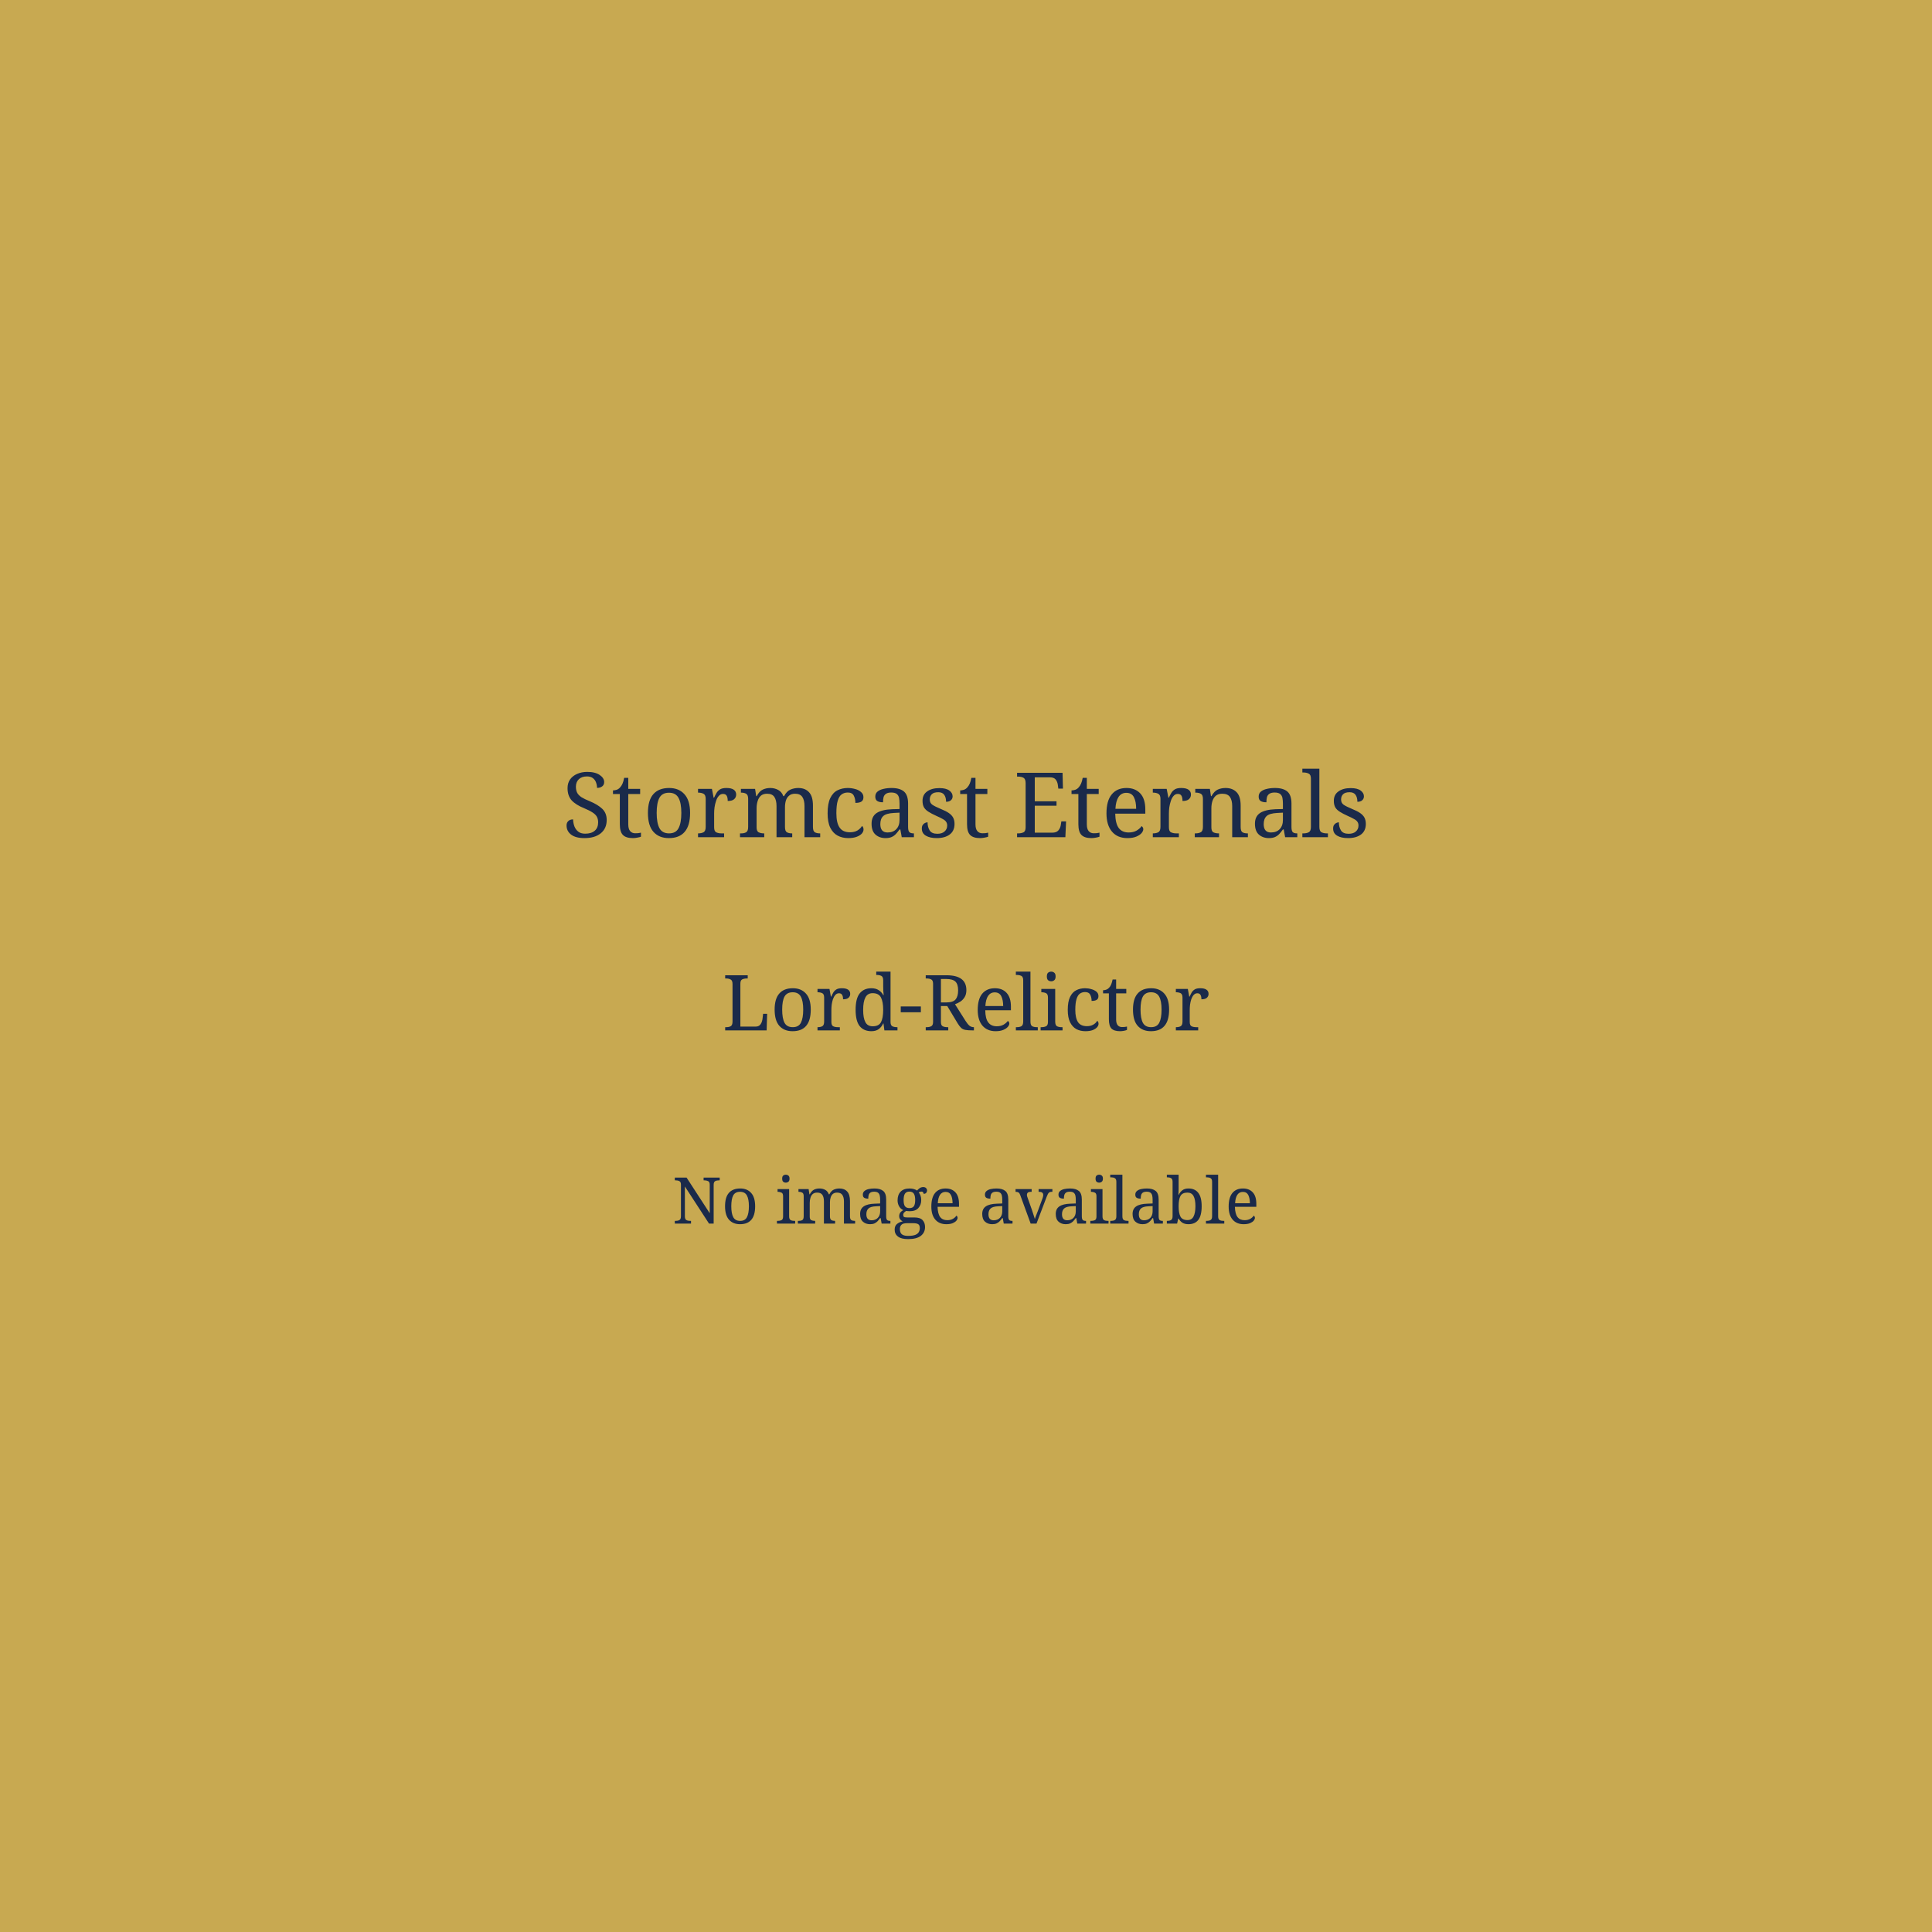
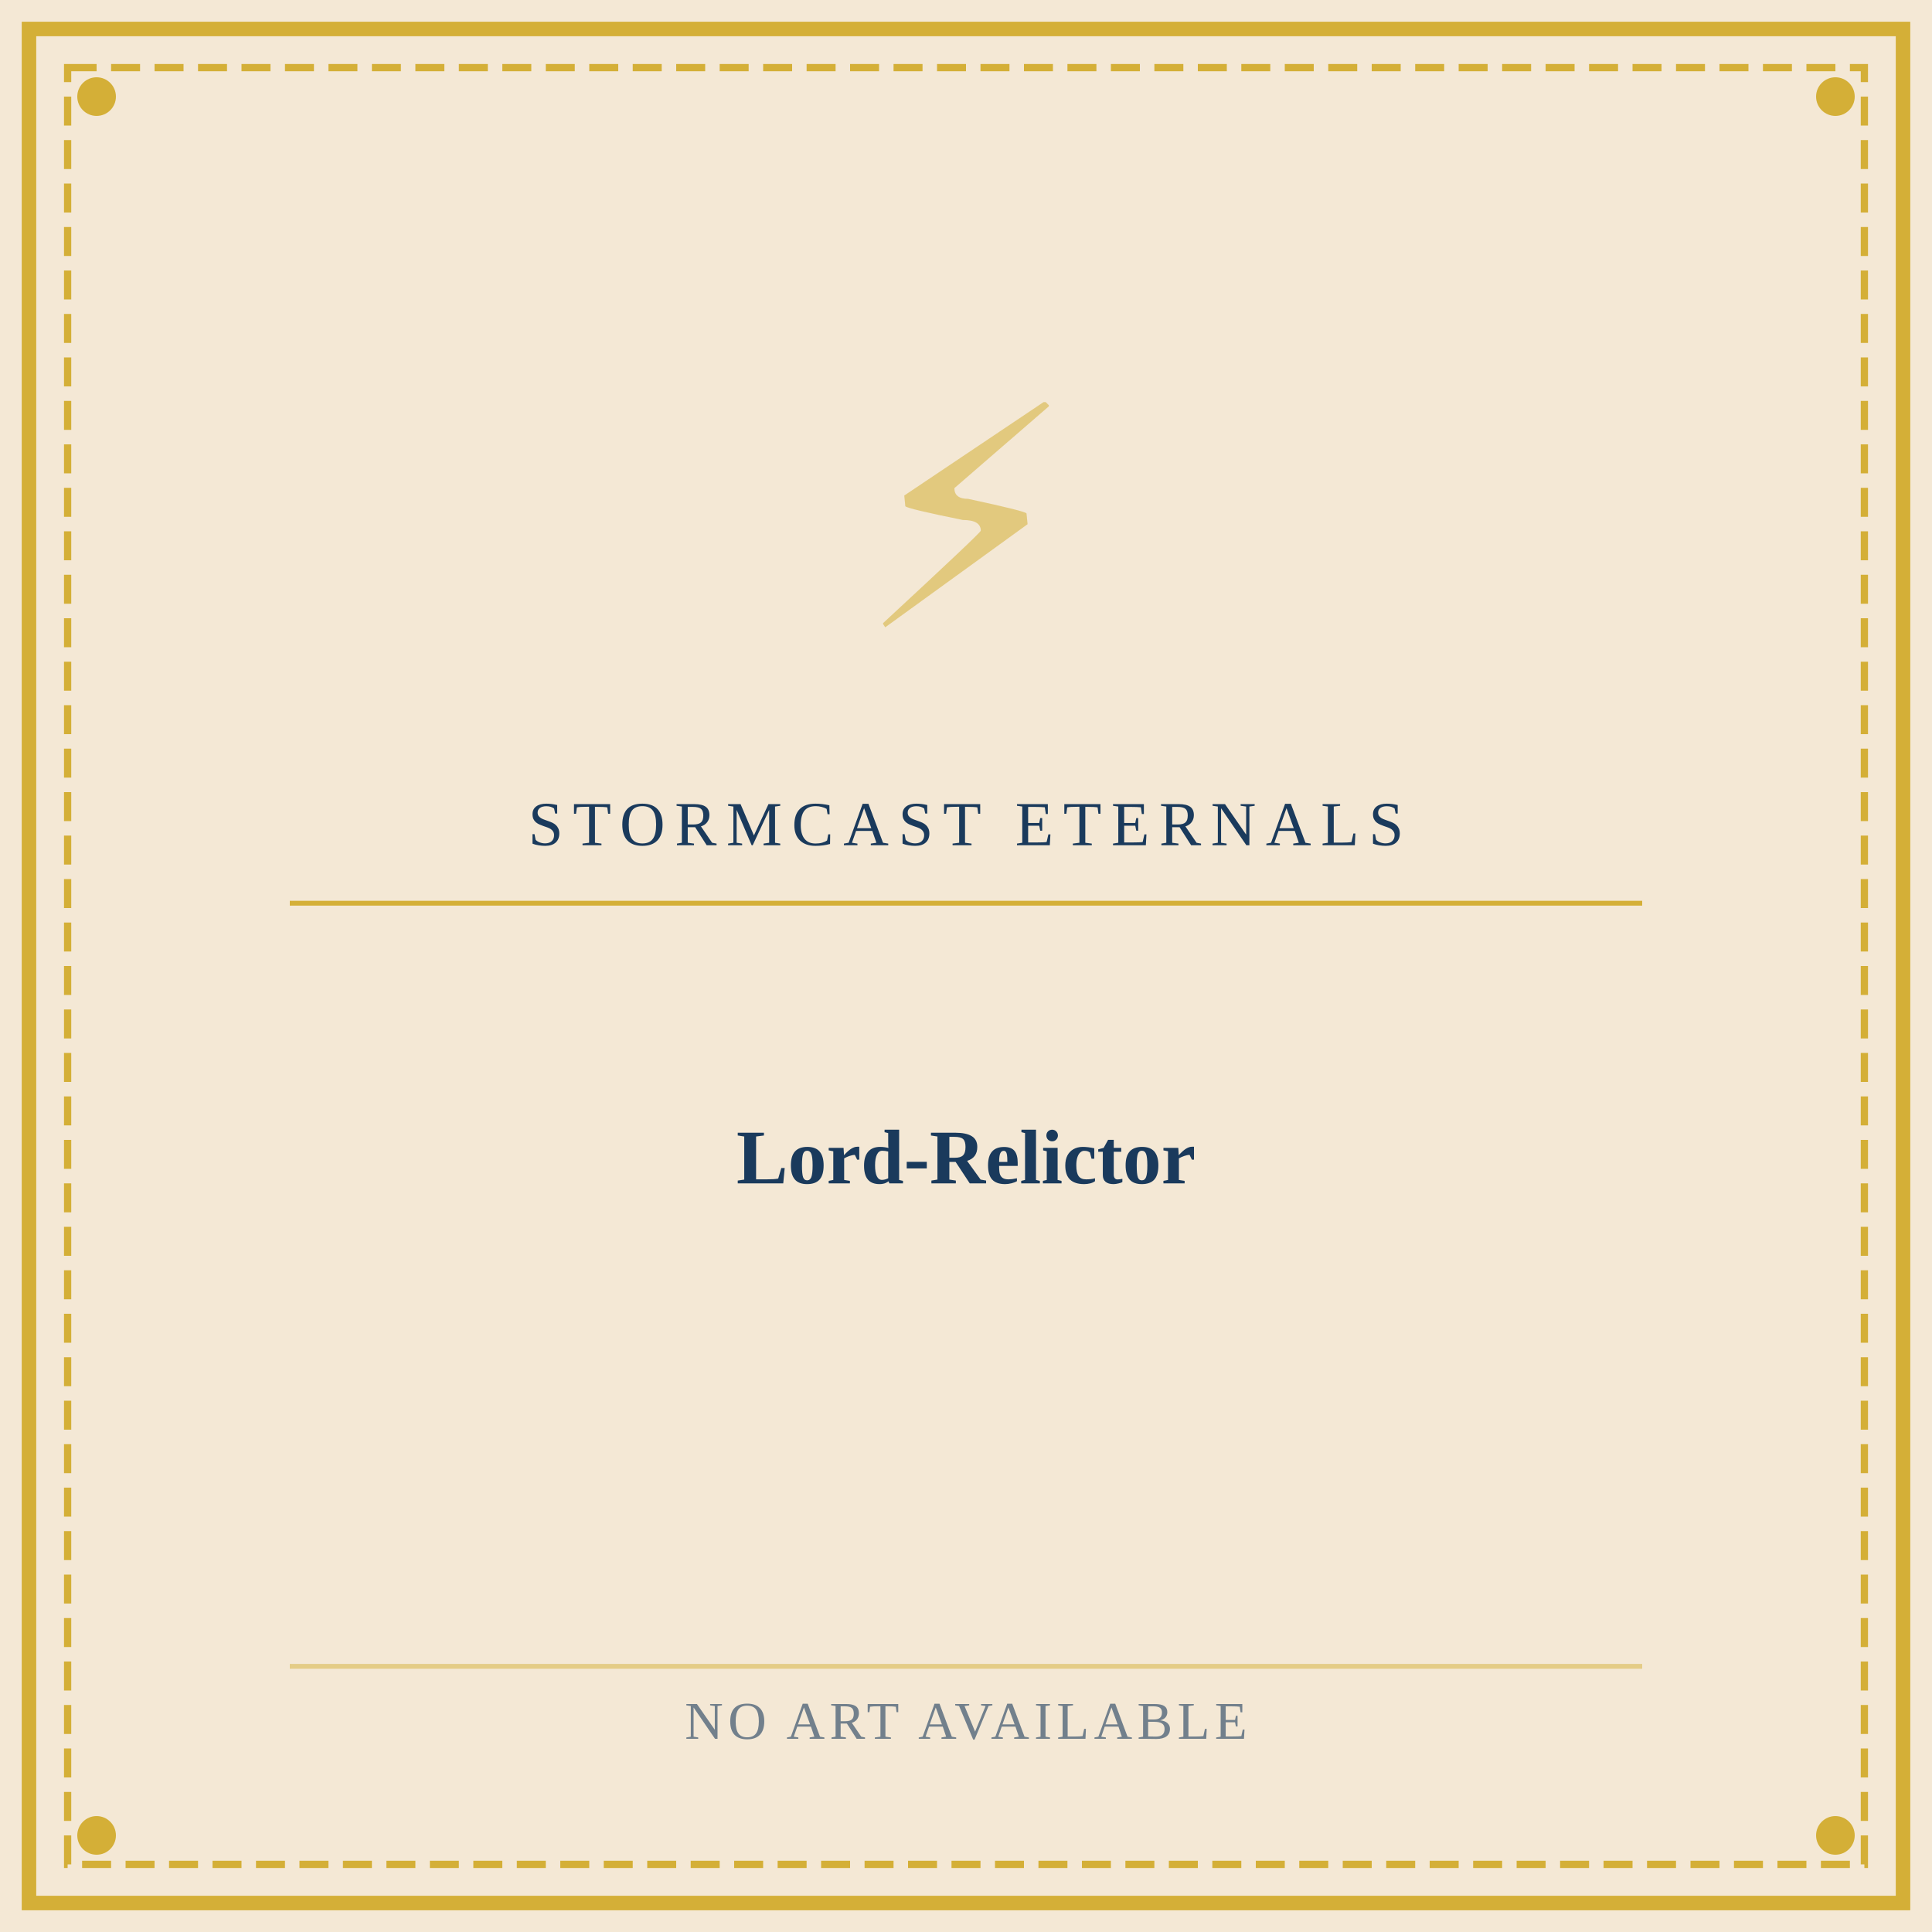
- <svg xmlns="http://www.w3.org/2000/svg" width="300" height="300" viewBox="0 0 300 300">
-   <rect width="300" height="300" fill="#C8A951" />
-   <text x="150" y="130" font-family="serif" font-size="14" fill="#1a2a4a" text-anchor="middle">Stormcast Eternals</text>
-   <text x="150" y="160" font-family="serif" font-size="12" fill="#1a2a4a" text-anchor="middle">Lord-Relictor</text>
-   <text x="150" y="190" font-family="serif" font-size="10" fill="#1a2a4a" text-anchor="middle">No image available</text>
+ <svg xmlns="http://www.w3.org/2000/svg" width="400" height="400" viewBox="0 0 400 400">
+   <rect width="400" height="400" fill="#f4e8d5" />
+   <rect x="6" y="6" width="388" height="388" fill="none" stroke="#d4af37" stroke-width="3" />
+   <rect x="14" y="14" width="372" height="372" fill="none" stroke="#d4af37" stroke-width="1.5" stroke-dasharray="6,3" />
+   <circle cx="20" cy="20" r="4" fill="#d4af37" />
+   <circle cx="380" cy="20" r="4" fill="#d4af37" />
+   <circle cx="20" cy="380" r="4" fill="#d4af37" />
+   <circle cx="380" cy="380" r="4" fill="#d4af37" />
+   <text x="200" y="130" font-family="serif" font-size="64" fill="#d4af37" text-anchor="middle" opacity="0.55">⚡</text>
+   <text x="200" y="175" font-family="Garamond,'Times New Roman',serif" font-size="13" fill="#1a3a5c" text-anchor="middle" letter-spacing="2">STORMCAST ETERNALS</text>
+   <line x1="60" y1="187" x2="340" y2="187" stroke="#d4af37" stroke-width="1" />
+   <text x="200" y="245" font-family="Garamond,'Times New Roman',serif" font-size="16" fill="#1a3a5c" text-anchor="middle" font-weight="bold">Lord-Relictor</text>
+   <text x="200" y="360" font-family="Garamond,'Times New Roman',serif" font-size="11" fill="#1a3a5c" text-anchor="middle" opacity="0.6" letter-spacing="1">NO ART AVAILABLE</text>
+   <line x1="60" y1="345" x2="340" y2="345" stroke="#d4af37" stroke-width="1" opacity="0.5" />
</svg>
